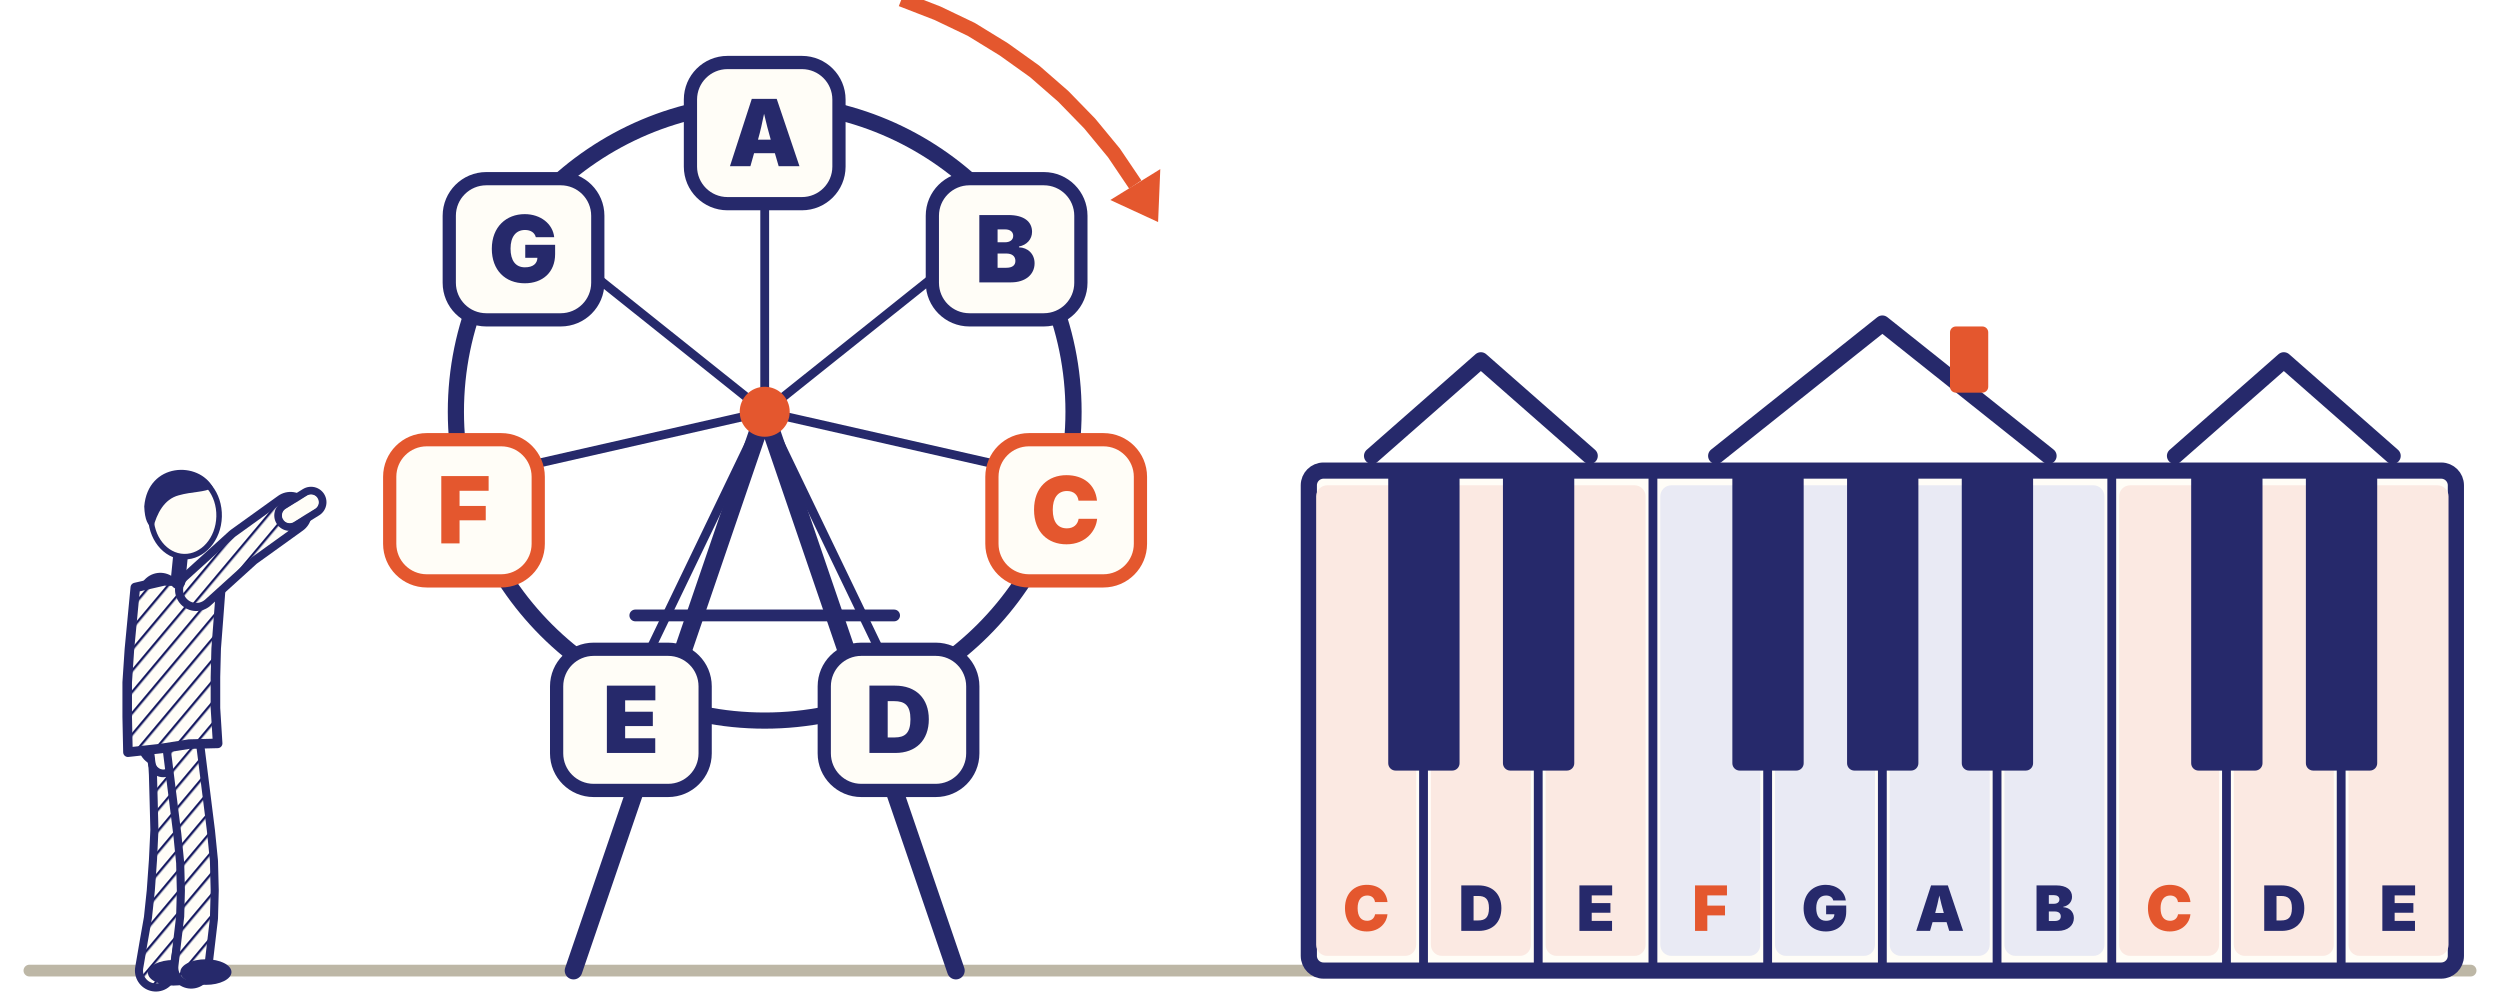
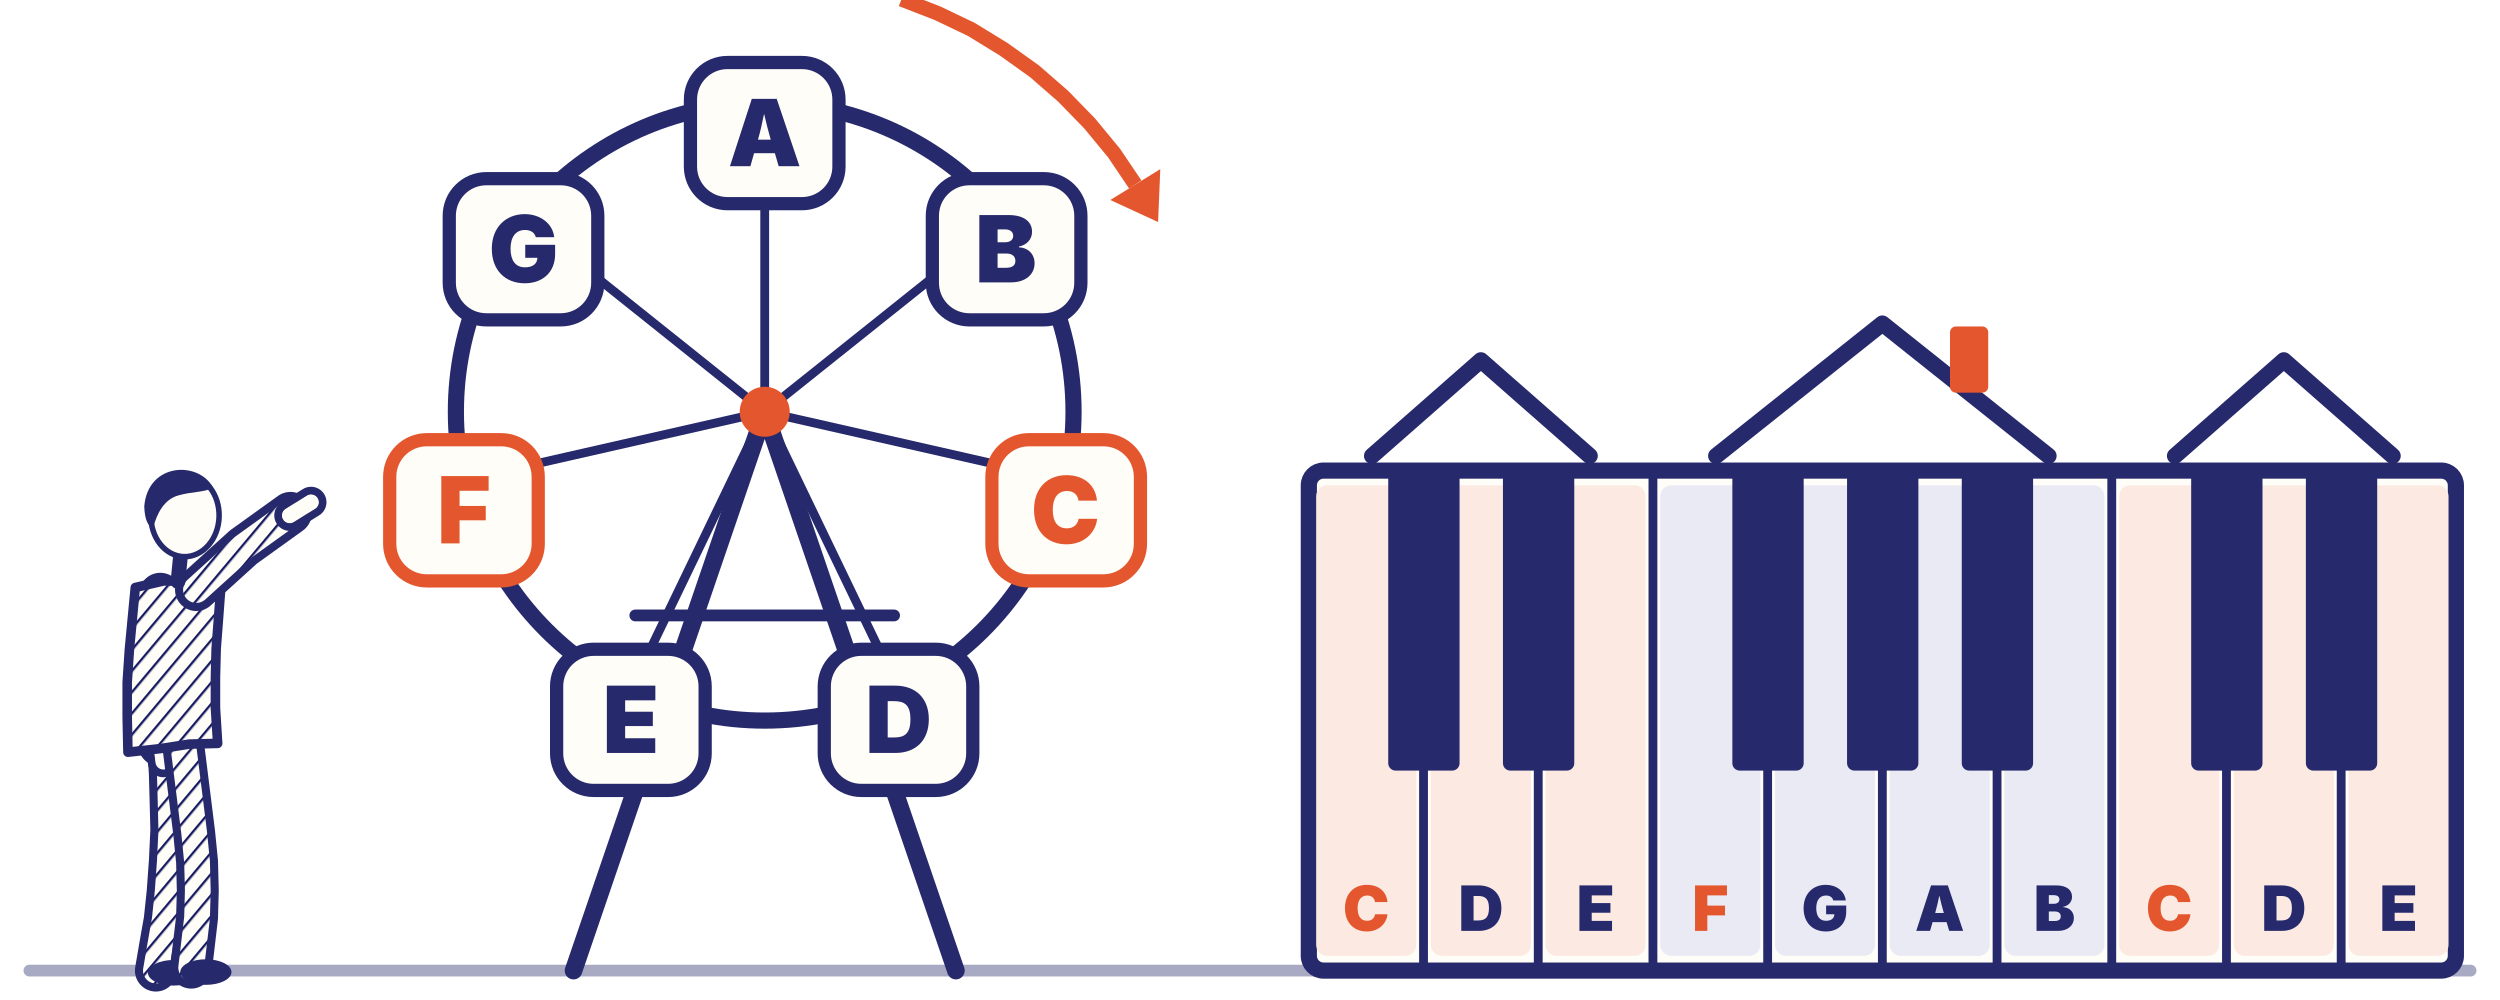
<svg xmlns="http://www.w3.org/2000/svg" viewBox="0 6 340 136" width="680" height="272">
  <defs>
    <pattern id="penh1" width="3.2" height="3.2" patternUnits="userSpaceOnUse" patternTransform="rotate(40)">
      <rect width="3.2" height="3.2" fill="#fffdf7" />
      <line x1="0" y1="0" x2="0" y2="3.2" stroke="#26296b" stroke-width="1.15" />
    </pattern>
    <pattern id="penh1_058" width="1.856" height="1.856" patternUnits="userSpaceOnUse" patternTransform="rotate(40)">
      <rect width="1.856" height="1.856" fill="#fffdf7" />
      <line x1="0" y1="0" x2="0" y2="1.856" stroke="#26296b" stroke-width="0.667" />
    </pattern>
  </defs>
-   <line x1="4" y1="138" x2="336" y2="138" fill="none" stroke="#bdb7a6" stroke-width="1.6" stroke-linecap="round" />
+   <line x1="4" y1="138" x2="336" y2="138" fill="none" stroke="rgba(38,41,107,0.4)" stroke-width="1.6" stroke-linecap="round" />
  <polyline points="78,138 104,62 130,138" fill="none" stroke="#26296b" stroke-width="2.4" stroke-linecap="round" stroke-linejoin="round" />
  <line x1="86.4" y1="89.7" x2="121.6" y2="89.7" fill="none" stroke="#26296b" stroke-width="1.6" stroke-linecap="round" />
  <ellipse cx="104" cy="62" rx="42" ry="42" fill="none" stroke="#26296b" stroke-width="2.2" />
  <line x1="104" y1="62" x2="104" y2="20" fill="none" stroke="#26296b" stroke-width="1.2" stroke-linecap="round" />
  <line x1="104" y1="62" x2="136.8" y2="35.8" fill="none" stroke="#26296b" stroke-width="1.2" stroke-linecap="round" />
  <line x1="104" y1="62" x2="144.9" y2="71.3" fill="none" stroke="#26296b" stroke-width="1.2" stroke-linecap="round" />
  <line x1="104" y1="62" x2="122.2" y2="99.8" fill="none" stroke="#26296b" stroke-width="1.2" stroke-linecap="round" />
  <line x1="104" y1="62" x2="85.8" y2="99.8" fill="none" stroke="#26296b" stroke-width="1.2" stroke-linecap="round" />
  <line x1="104" y1="62" x2="63.1" y2="71.3" fill="none" stroke="#26296b" stroke-width="1.2" stroke-linecap="round" />
  <line x1="104" y1="62" x2="71.2" y2="35.8" fill="none" stroke="#26296b" stroke-width="1.2" stroke-linecap="round" />
  <ellipse cx="104" cy="62" rx="3.4" ry="3.4" fill="#e4572e" />
  <rect x="93.9" y="14.5" width="20.2" height="19.2" rx="5.04" fill="#fffdf7" stroke="#26296b" stroke-width="1.8" />
  <text x="104" y="28.6" text-anchor="middle" font-size="12.6" font-weight="900" fill="#26296b" font-family="Inter,sans-serif">A</text>
  <rect x="126.8" y="30.3" width="20.2" height="19.2" rx="5.04" fill="#fffdf7" stroke="#26296b" stroke-width="1.8" />
  <text x="136.8" y="44.4" text-anchor="middle" font-size="12.6" font-weight="900" fill="#26296b" font-family="Inter,sans-serif">B</text>
  <rect x="134.9" y="65.8" width="20.2" height="19.2" rx="5.04" fill="#fffdf7" stroke="#e4572e" stroke-width="1.8" />
  <text x="144.9" y="79.9" text-anchor="middle" font-size="12.6" font-weight="900" fill="#e4572e" font-family="Inter,sans-serif">C</text>
  <rect x="112.1" y="94.3" width="20.2" height="19.2" rx="5.04" fill="#fffdf7" stroke="#26296b" stroke-width="1.8" />
  <text x="122.2" y="108.4" text-anchor="middle" font-size="12.6" font-weight="900" fill="#26296b" font-family="Inter,sans-serif">D</text>
  <rect x="75.7" y="94.3" width="20.2" height="19.2" rx="5.04" fill="#fffdf7" stroke="#26296b" stroke-width="1.8" />
  <text x="85.8" y="108.4" text-anchor="middle" font-size="12.6" font-weight="900" fill="#26296b" font-family="Inter,sans-serif">E</text>
  <rect x="53" y="65.8" width="20.2" height="19.2" rx="5.04" fill="#fffdf7" stroke="#e4572e" stroke-width="1.8" />
  <text x="63.1" y="79.9" text-anchor="middle" font-size="12.6" font-weight="900" fill="#e4572e" font-family="Inter,sans-serif">F</text>
  <rect x="61.1" y="30.3" width="20.2" height="19.2" rx="5.04" fill="#fffdf7" stroke="#26296b" stroke-width="1.8" />
  <text x="71.2" y="44.4" text-anchor="middle" font-size="12.6" font-weight="900" fill="#26296b" font-family="Inter,sans-serif">G</text>
  <path d="M122.6,5.9 L127.5,7.8 L132.1,10 L136.5,12.7 L140.7,15.7 L144.6,19.1 L148.2,22.8 L151.5,26.8 L154.4,31.1" fill="none" stroke="#e4572e" stroke-width="2" stroke-linejoin="round" />
  <path d="M157.5,36.2 L157.8,29 L151,33.2 Z" fill="#e4572e" stroke-linejoin="round" />
  <rect x="178" y="70" width="156" height="68" rx="2" fill="#fffdf7" stroke="#26296b" stroke-width="2.2" />
  <rect x="179" y="72" width="13.6" height="64" rx="1.5" fill="#fbe9e2" />
  <rect x="194.6" y="72" width="13.6" height="64" rx="1.5" fill="#fbe9e2" />
  <rect x="210.2" y="72" width="13.6" height="64" rx="1.5" fill="#fbe9e2" />
  <rect x="225.8" y="72" width="13.6" height="64" rx="1.5" fill="#e9eaf4" />
  <rect x="241.4" y="72" width="13.6" height="64" rx="1.5" fill="#e9eaf4" />
  <rect x="257" y="72" width="13.6" height="64" rx="1.5" fill="#e9eaf4" />
  <rect x="272.6" y="72" width="13.6" height="64" rx="1.5" fill="#e9eaf4" />
  <rect x="288.2" y="72" width="13.6" height="64" rx="1.5" fill="#fbe9e2" />
  <rect x="303.8" y="72" width="13.6" height="64" rx="1.5" fill="#fbe9e2" />
  <rect x="319.4" y="72" width="13.6" height="64" rx="1.5" fill="#fbe9e2" />
  <line x1="193.6" y1="70" x2="193.6" y2="138" fill="none" stroke="#26296b" stroke-width="1.2" stroke-linecap="round" />
  <line x1="209.2" y1="70" x2="209.2" y2="138" fill="none" stroke="#26296b" stroke-width="1.2" stroke-linecap="round" />
  <line x1="224.8" y1="70" x2="224.8" y2="138" fill="none" stroke="#26296b" stroke-width="1.2" stroke-linecap="round" />
  <line x1="240.4" y1="70" x2="240.4" y2="138" fill="none" stroke="#26296b" stroke-width="1.2" stroke-linecap="round" />
  <line x1="256" y1="70" x2="256" y2="138" fill="none" stroke="#26296b" stroke-width="1.2" stroke-linecap="round" />
  <line x1="271.6" y1="70" x2="271.6" y2="138" fill="none" stroke="#26296b" stroke-width="1.2" stroke-linecap="round" />
  <line x1="287.2" y1="70" x2="287.2" y2="138" fill="none" stroke="#26296b" stroke-width="1.2" stroke-linecap="round" />
  <line x1="302.8" y1="70" x2="302.8" y2="138" fill="none" stroke="#26296b" stroke-width="1.2" stroke-linecap="round" />
  <line x1="318.4" y1="70" x2="318.4" y2="138" fill="none" stroke="#26296b" stroke-width="1.2" stroke-linecap="round" />
  <rect x="188.8" y="70" width="9.7" height="40.8" rx="1" fill="#26296b" />
  <rect x="204.4" y="70" width="9.7" height="40.8" rx="1" fill="#26296b" />
  <rect x="235.6" y="70" width="9.7" height="40.8" rx="1" fill="#26296b" />
  <rect x="251.2" y="70" width="9.7" height="40.8" rx="1" fill="#26296b" />
  <rect x="266.8" y="70" width="9.7" height="40.8" rx="1" fill="#26296b" />
  <rect x="298" y="70" width="9.7" height="40.8" rx="1" fill="#26296b" />
  <rect x="313.6" y="70" width="9.7" height="40.8" rx="1" fill="#26296b" />
  <text x="185.8" y="132.6" text-anchor="middle" font-size="8.5" font-weight="900" fill="#e4572e" font-family="Inter,sans-serif">C</text>
  <text x="201.4" y="132.6" text-anchor="middle" font-size="8.5" font-weight="900" fill="#26296b" font-family="Inter,sans-serif">D</text>
  <text x="217" y="132.6" text-anchor="middle" font-size="8.5" font-weight="900" fill="#26296b" font-family="Inter,sans-serif">E</text>
  <text x="232.6" y="132.6" text-anchor="middle" font-size="8.5" font-weight="900" fill="#e4572e" font-family="Inter,sans-serif">F</text>
  <text x="248.2" y="132.6" text-anchor="middle" font-size="8.5" font-weight="900" fill="#26296b" font-family="Inter,sans-serif">G</text>
  <text x="263.8" y="132.6" text-anchor="middle" font-size="8.5" font-weight="900" fill="#26296b" font-family="Inter,sans-serif">A</text>
  <text x="279.4" y="132.6" text-anchor="middle" font-size="8.5" font-weight="900" fill="#26296b" font-family="Inter,sans-serif">B</text>
  <text x="295" y="132.6" text-anchor="middle" font-size="8.5" font-weight="900" fill="#e4572e" font-family="Inter,sans-serif">C</text>
  <text x="310.6" y="132.6" text-anchor="middle" font-size="8.5" font-weight="900" fill="#26296b" font-family="Inter,sans-serif">D</text>
  <text x="326.2" y="132.6" text-anchor="middle" font-size="8.5" font-weight="900" fill="#26296b" font-family="Inter,sans-serif">E</text>
  <polyline points="186.6,68 201.4,55 216.2,68" fill="none" stroke="#26296b" stroke-width="2.2" stroke-linecap="round" stroke-linejoin="round" />
  <polyline points="233.4,68 256,50 278.6,68" fill="none" stroke="#26296b" stroke-width="2.2" stroke-linecap="round" stroke-linejoin="round" />
  <rect x="265.2" y="50.4" width="5.2" height="9" rx="0.8" fill="#e4572e" />
  <polyline points="295.8,68 310.6,55 325.4,68" fill="none" stroke="#26296b" stroke-width="2.2" stroke-linecap="round" stroke-linejoin="round" />
  <g data-who="girl" display="none">
    <path d="M22.9 107.7L23.1 111.3L23.2 115L23.3 118.9L23.1 123.1L22.8 127.3L22.4 131.1L21.8 134.5L21.2 138" fill="none" stroke="#26296b" stroke-width="5.7" stroke-linecap="round" stroke-linejoin="round" />
    <path d="M22.9 107.7L23.1 111.3L23.2 115L23.3 118.9L23.1 123.1L22.8 127.3L22.4 131.1L21.8 134.5L21.2 138" fill="none" stroke="url(#penh1_058)" stroke-width="3.5" stroke-linecap="round" stroke-linejoin="round" />
    <path d="M22.9 107.7L23.1 111.3L23.2 115L23.3 118.9L23.1 123.1L22.8 127.3L22.4 131.1L21.8 134.5L21.2 138" fill="none" stroke="#fffdf7" stroke-width="2.9" stroke-linecap="round" stroke-linejoin="round" />
    <g transform="translate(0.3 0.6)">
      <polyline points="22.2,125.3 21.7,138" fill="none" stroke="#26296b" stroke-width="5.9" stroke-linecap="round" stroke-linejoin="round" />
    </g>
    <g transform="translate(0.3 0.6)">
      <polyline points="22.2,125.3 21.7,138" fill="none" stroke="url(#penh1_058)" stroke-width="3.7" stroke-linecap="round" stroke-linejoin="round" />
    </g>
    <g transform="translate(-0.4 -0.3)">
      <ellipse cx="24" cy="138.6" rx="3.48" ry="1.74" fill="#26296b" />
    </g>
    <path d="M21.8 86.8L21 90.5L20.3 94.3L19.7 98.2L20.3 101.3L21 104.4L21.7 107.3" fill="none" stroke="#26296b" stroke-width="5.8" stroke-linecap="round" stroke-linejoin="round" />
    <path d="M21.8 86.8L21 90.5L20.3 94.3L19.7 98.2L20.3 101.3L21 104.4L21.7 107.3" fill="none" stroke="url(#penh1_058)" stroke-width="3.6" stroke-linecap="round" stroke-linejoin="round" />
    <path d="M21.8 86.8L21 90.5L20.3 94.3L19.7 98.2L20.3 101.3L21 104.4L21.7 107.3" fill="none" stroke="#fffdf7" stroke-width="3" stroke-linecap="round" stroke-linejoin="round" />
    <g transform="translate(0.2 0)">
      <polyline points="21.7,107.3 22,109.6" fill="none" stroke="#26296b" stroke-width="4.2" stroke-linecap="round" stroke-linejoin="round" />
    </g>
    <g transform="translate(0.2 0)">
      <polyline points="21.7,107.3 22,109.6" fill="none" stroke="url(#penh1_058)" stroke-width="2" stroke-linecap="round" stroke-linejoin="round" />
    </g>
    <g transform="translate(0.2 0)">
      <polyline points="21.7,107.3 22,109.6" fill="none" stroke="#fffdf7" stroke-width="2.1" stroke-linecap="round" stroke-linejoin="round" />
    </g>
    <path d="M24.9 107.2L25.4 111.2L25.9 115.2L26.4 119.2L26.8 123.2L26.9 127.1L26.8 130.8L26.4 134.2L26 137.6" fill="none" stroke="#26296b" stroke-width="5.7" stroke-linecap="round" stroke-linejoin="round" />
    <path d="M24.9 107.2L25.4 111.2L25.9 115.2L26.4 119.2L26.8 123.2L26.9 127.1L26.8 130.8L26.4 134.2L26 137.6" fill="none" stroke="url(#penh1_058)" stroke-width="3.5" stroke-linecap="round" stroke-linejoin="round" />
    <path d="M24.9 107.2L25.4 111.2L25.9 115.2L26.4 119.2L26.8 123.2L26.9 127.1L26.8 130.8L26.4 134.2L26 137.6" fill="none" stroke="#fffdf7" stroke-width="2.9" stroke-linecap="round" stroke-linejoin="round" />
    <g transform="translate(0.6 0.2)">
      <polyline points="25.8,125.3 26.3,138" fill="none" stroke="#26296b" stroke-width="5.9" stroke-linecap="round" stroke-linejoin="round" />
    </g>
    <g transform="translate(0.6 0.2)">
      <polyline points="25.8,125.3 26.3,138" fill="none" stroke="url(#penh1_058)" stroke-width="3.7" stroke-linecap="round" stroke-linejoin="round" />
    </g>
    <g transform="translate(-0.6 -0.4)">
      <ellipse cx="28.6" cy="138.6" rx="3.48" ry="1.74" fill="#26296b" />
    </g>
    <path d="M18.4 85.9L18 90.1L17.6 94.3L17.3 98.8L17.3 103.5L17.4 108.3L21.9 107.8L25.7 107.2L29.6 107.1L29.3 102.3L29.3 98.1L29.4 94.2L29.7 90.3L30 86.3L25.9 85.1L22.3 85Z" fill="#fffdf7" stroke="#26296b" stroke-width="1.3" stroke-linejoin="round" />
    <path d="M17.1 108.3L17 103.6L17.1 98.9L17.5 94.4L19.1 90.5L20.9 86.7L23.9 86.8L27 86.8L28.3 90.7L29.6 94.4L29.5 98.3L29.6 102.4L29.9 107.1L30.1 110.9L30.5 114.7L27.8 115.1L24.6 114.7L20.9 114.8L18 114.9L17.6 111.7Z" fill="url(#penh1_058)" stroke="#26296b" stroke-width="1.3" stroke-linejoin="round" />
    <g transform="translate(-0.5 -0.3)">
      <line x1="28.6" y1="113.7" x2="28.4" y2="109.1" fill="none" stroke="#fffdf7" stroke-width="0.8" stroke-linecap="round" />
    </g>
    <g transform="translate(-0.2 -0.4)">
      <line x1="26.4" y1="113.8" x2="26.3" y2="109.2" fill="none" stroke="#fffdf7" stroke-width="0.8" stroke-linecap="round" />
    </g>
    <g transform="translate(0.2 -0.4)">
      <line x1="24.3" y1="113.9" x2="24.2" y2="109.3" fill="none" stroke="#fffdf7" stroke-width="0.8" stroke-linecap="round" />
    </g>
    <g transform="translate(0.5 -0.2)">
      <line x1="22.2" y1="114" x2="22" y2="109.3" fill="none" stroke="#fffdf7" stroke-width="0.8" stroke-linecap="round" />
    </g>
    <g transform="translate(0.4 0.4)">
      <polyline points="26.3,85.8 32.7,80 39.1,75.4" fill="none" stroke="#26296b" stroke-width="5.8" stroke-linecap="round" stroke-linejoin="round" />
    </g>
    <g transform="translate(0.4 0.4)">
      <polyline points="26.3,85.8 32.7,80 39.1,75.4" fill="none" stroke="url(#penh1_058)" stroke-width="3.6" stroke-linecap="round" stroke-linejoin="round" />
    </g>
    <g transform="translate(0.4 0.4)">
      <polyline points="26.3,85.8 32.7,80 39.1,75.4" fill="none" stroke="#fffdf7" stroke-width="3" stroke-linecap="round" stroke-linejoin="round" />
    </g>
    <g transform="translate(0.3 0.7)">
      <polyline points="39.1,75.4 42,73.6" fill="none" stroke="#26296b" stroke-width="4.2" stroke-linecap="round" stroke-linejoin="round" />
    </g>
    <g transform="translate(0.3 0.7)">
      <polyline points="39.1,75.4 42,73.6" fill="none" stroke="url(#penh1_058)" stroke-width="2" stroke-linecap="round" stroke-linejoin="round" />
    </g>
    <g transform="translate(0.3 0.7)">
      <polyline points="39.1,75.4 42,73.6" fill="none" stroke="#fffdf7" stroke-width="2.1" stroke-linecap="round" stroke-linejoin="round" />
    </g>
    <g transform="translate(-0.4 0.5)">
      <line x1="25" y1="80.6" x2="24.6" y2="84.6" fill="none" stroke="#26296b" stroke-width="2" stroke-linecap="round" />
    </g>
    <g transform="translate(-0.5 0.4)">
      <path d="M24.1,84.6 Q19.7,84.9 20.7,88.4 Q23.7,87.8 24.1,84.6 Z" fill="#fffdf7" stroke="#26296b" stroke-width="0.6" stroke-linejoin="round" />
    </g>
    <g transform="translate(-0.8 0.4)">
      <path d="M25,84.7 Q29.4,85.1 28.3,88.6 Q25.3,87.8 25,84.7 Z" fill="#fffdf7" stroke="#26296b" stroke-width="0.6" stroke-linejoin="round" />
    </g>
    <g transform="translate(-0.6 0.4)">
      <path d="M24.5,87.3 L22.6,86.2 L22.5,88.3 Z" fill="#fffdf7" stroke="#26296b" stroke-width="0.6" stroke-linejoin="round" />
    </g>
    <g transform="translate(-0.8 0.4)">
      <path d="M24.5,87.3 L26.5,86.3 L26.5,88.4 Z" fill="#fffdf7" stroke="#26296b" stroke-width="0.6" stroke-linejoin="round" />
    </g>
    <g transform="translate(0 0.2)">
      <ellipse cx="0" cy="0" rx="8" ry="9.6" fill="#fffdf7" stroke="#26296b" stroke-width="1.3" transform="matrix(0.5798 0.0145 -0.0145 0.5798 25.16 75.94)" />
    </g>
    <g transform="translate(0 0.5)">
      <path d="M4.6,-8.6 C-2,-13 -11.6,-9 -11.2,1 C-11,8 -11.8,16 -12.6,23.4 C-9.8,25 -6.2,24.8 -3.6,23.4 C-4.6,15 -4.8,8 -3.8,2.2 C-3,-2.2 0,-5.4 5.8,-5.8 Z" fill="#26296b" transform="matrix(0.5798 0.0145 -0.0145 0.5798 25.16 75.94)" />
    </g>
    <g transform="translate(0 -0.1)">
      <path d="M1.9,-10.4 C-0.4,-7.8 -2.4,-4.2 -3.4,0.4 L-5.9,0 C-4.9,-5 -2.6,-8.8 -0.4,-11.6 Z" fill="#fffdf7" stroke="#26296b" stroke-width="0.6" stroke-linejoin="round" transform="matrix(0.5798 0.0145 -0.0145 0.5798 25.16 75.94)" />
    </g>
  </g>
  <g data-who="boy">
    <path d="M22.9 107.7L23.1 111.3L23.2 115L23.3 118.9L23.1 123.1L22.8 127.3L22.4 131.1L21.8 134.5L21.2 138" fill="none" stroke="#26296b" stroke-width="5.7" stroke-linecap="round" stroke-linejoin="round" />
    <path d="M22.9 107.7L23.1 111.3L23.2 115L23.3 118.9L23.1 123.1L22.8 127.3L22.4 131.1L21.8 134.5L21.2 138" fill="none" stroke="url(#penh1_058)" stroke-width="3.5" stroke-linecap="round" stroke-linejoin="round" />
    <g transform="translate(-0.4 -0.3)">
      <ellipse cx="24" cy="138.6" rx="3.48" ry="1.74" fill="#26296b" />
    </g>
    <path d="M21.8 86.8L21 90.5L20.3 94.3L19.7 98.2L20.3 101.3L21 104.4L21.7 107.3" fill="none" stroke="#26296b" stroke-width="5.8" stroke-linecap="round" stroke-linejoin="round" />
    <path d="M21.8 86.8L21 90.5L20.3 94.3L19.7 98.2L20.3 101.3L21 104.4L21.7 107.3" fill="none" stroke="url(#penh1_058)" stroke-width="3.6" stroke-linecap="round" stroke-linejoin="round" />
    <g transform="translate(0.2 0)">
      <polyline points="21.7,107.3 22,109.6" fill="none" stroke="#26296b" stroke-width="4.2" stroke-linecap="round" stroke-linejoin="round" />
    </g>
    <g transform="translate(0.2 0)">
      <polyline points="21.7,107.3 22,109.6" fill="none" stroke="url(#penh1_058)" stroke-width="2" stroke-linecap="round" stroke-linejoin="round" />
    </g>
    <g transform="translate(0.2 0)">
      <polyline points="21.7,107.3 22,109.6" fill="none" stroke="#fffdf7" stroke-width="2.1" stroke-linecap="round" stroke-linejoin="round" />
    </g>
    <path d="M24.9 107.2L25.4 111.2L25.9 115.2L26.4 119.2L26.8 123.2L26.9 127.1L26.8 130.8L26.4 134.2L26 137.6" fill="none" stroke="#26296b" stroke-width="5.7" stroke-linecap="round" stroke-linejoin="round" />
    <path d="M24.9 107.2L25.4 111.2L25.9 115.2L26.4 119.2L26.8 123.2L26.9 127.1L26.8 130.8L26.4 134.2L26 137.6" fill="none" stroke="url(#penh1_058)" stroke-width="3.5" stroke-linecap="round" stroke-linejoin="round" />
    <g transform="translate(-0.6 -0.4)">
      <ellipse cx="28.6" cy="138.6" rx="3.48" ry="1.74" fill="#26296b" />
    </g>
    <path d="M18.4 85.9L18 90.1L17.6 94.3L17.3 98.8L17.3 103.5L17.4 108.3L21.9 107.8L25.7 107.2L29.6 107.1L29.3 102.3L29.3 98.1L29.4 94.2L29.7 90.3L30 86.3L25.9 85.1L22.3 85Z" fill="url(#penh1_058)" stroke="#26296b" stroke-width="1.3" stroke-linejoin="round" />
    <g transform="translate(0.4 0.4)">
      <polyline points="26.3,85.8 32.7,80 39.1,75.4" fill="none" stroke="#26296b" stroke-width="5.8" stroke-linecap="round" stroke-linejoin="round" />
    </g>
    <g transform="translate(0.4 0.4)">
      <polyline points="26.3,85.8 32.7,80 39.1,75.4" fill="none" stroke="url(#penh1_058)" stroke-width="3.6" stroke-linecap="round" stroke-linejoin="round" />
    </g>
    <g transform="translate(0.3 0.7)">
      <polyline points="39.1,75.4 42,73.6" fill="none" stroke="#26296b" stroke-width="4.2" stroke-linecap="round" stroke-linejoin="round" />
    </g>
    <g transform="translate(0.3 0.7)">
      <polyline points="39.1,75.4 42,73.6" fill="none" stroke="url(#penh1_058)" stroke-width="2" stroke-linecap="round" stroke-linejoin="round" />
    </g>
    <g transform="translate(0.3 0.7)">
      <polyline points="39.1,75.4 42,73.6" fill="none" stroke="#fffdf7" stroke-width="2.1" stroke-linecap="round" stroke-linejoin="round" />
    </g>
    <g transform="translate(-0.4 0.5)">
      <line x1="25" y1="80.6" x2="24.6" y2="84.6" fill="none" stroke="#26296b" stroke-width="2" stroke-linecap="round" />
    </g>
    <g transform="translate(0 0.2)">
      <ellipse cx="0" cy="0" rx="8" ry="9.6" fill="#fffdf7" stroke="#26296b" stroke-width="1.3" transform="matrix(0.5798 0.0145 -0.0145 0.5798 25.16 75.94)" />
    </g>
    <g transform="translate(0 0)">
      <path d="M6.4,-6.4 C3,-12.6 -9,-12 -9.6,-1.6 C-9.4,1.6 -8.6,3 -7.4,3.4 C-6.6,0 -5,-3.4 -1.6,-4.4 C1.6,-5.4 4.4,-5.2 6.4,-6.4 Z" fill="#26296b" transform="matrix(0.5798 0.0145 -0.0145 0.5798 25.16 75.94)" />
    </g>
  </g>
</svg>
